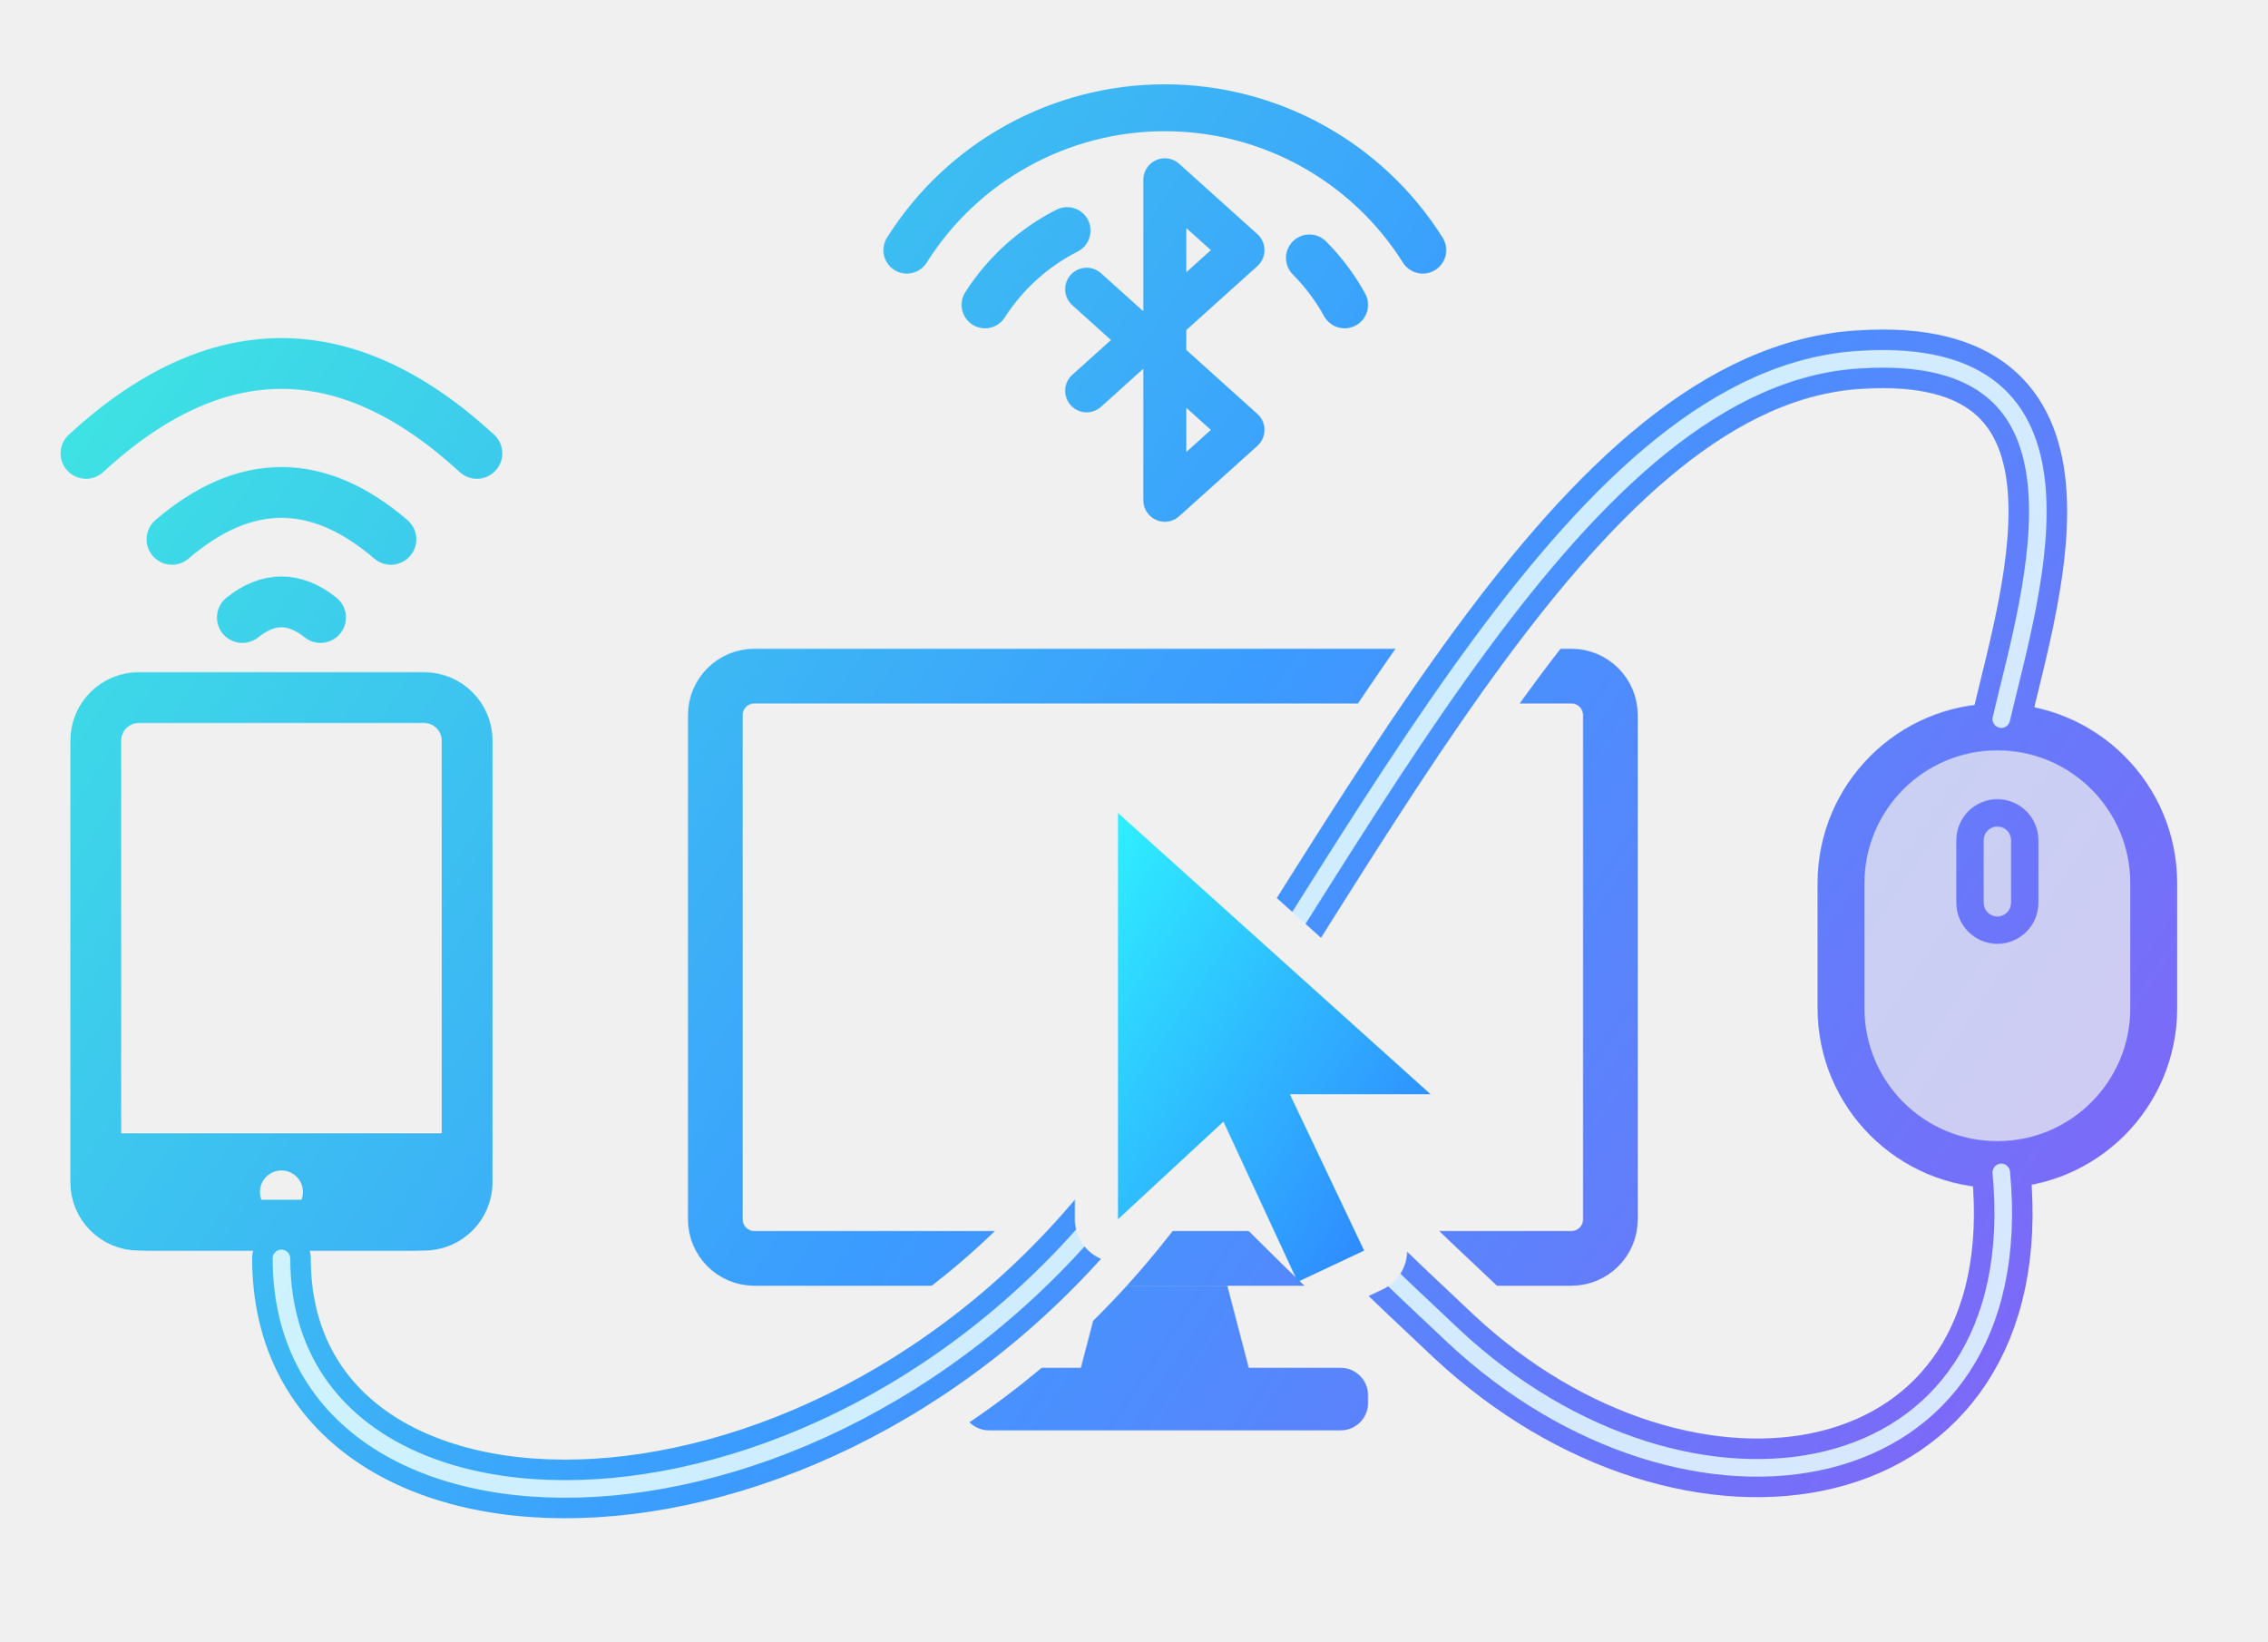
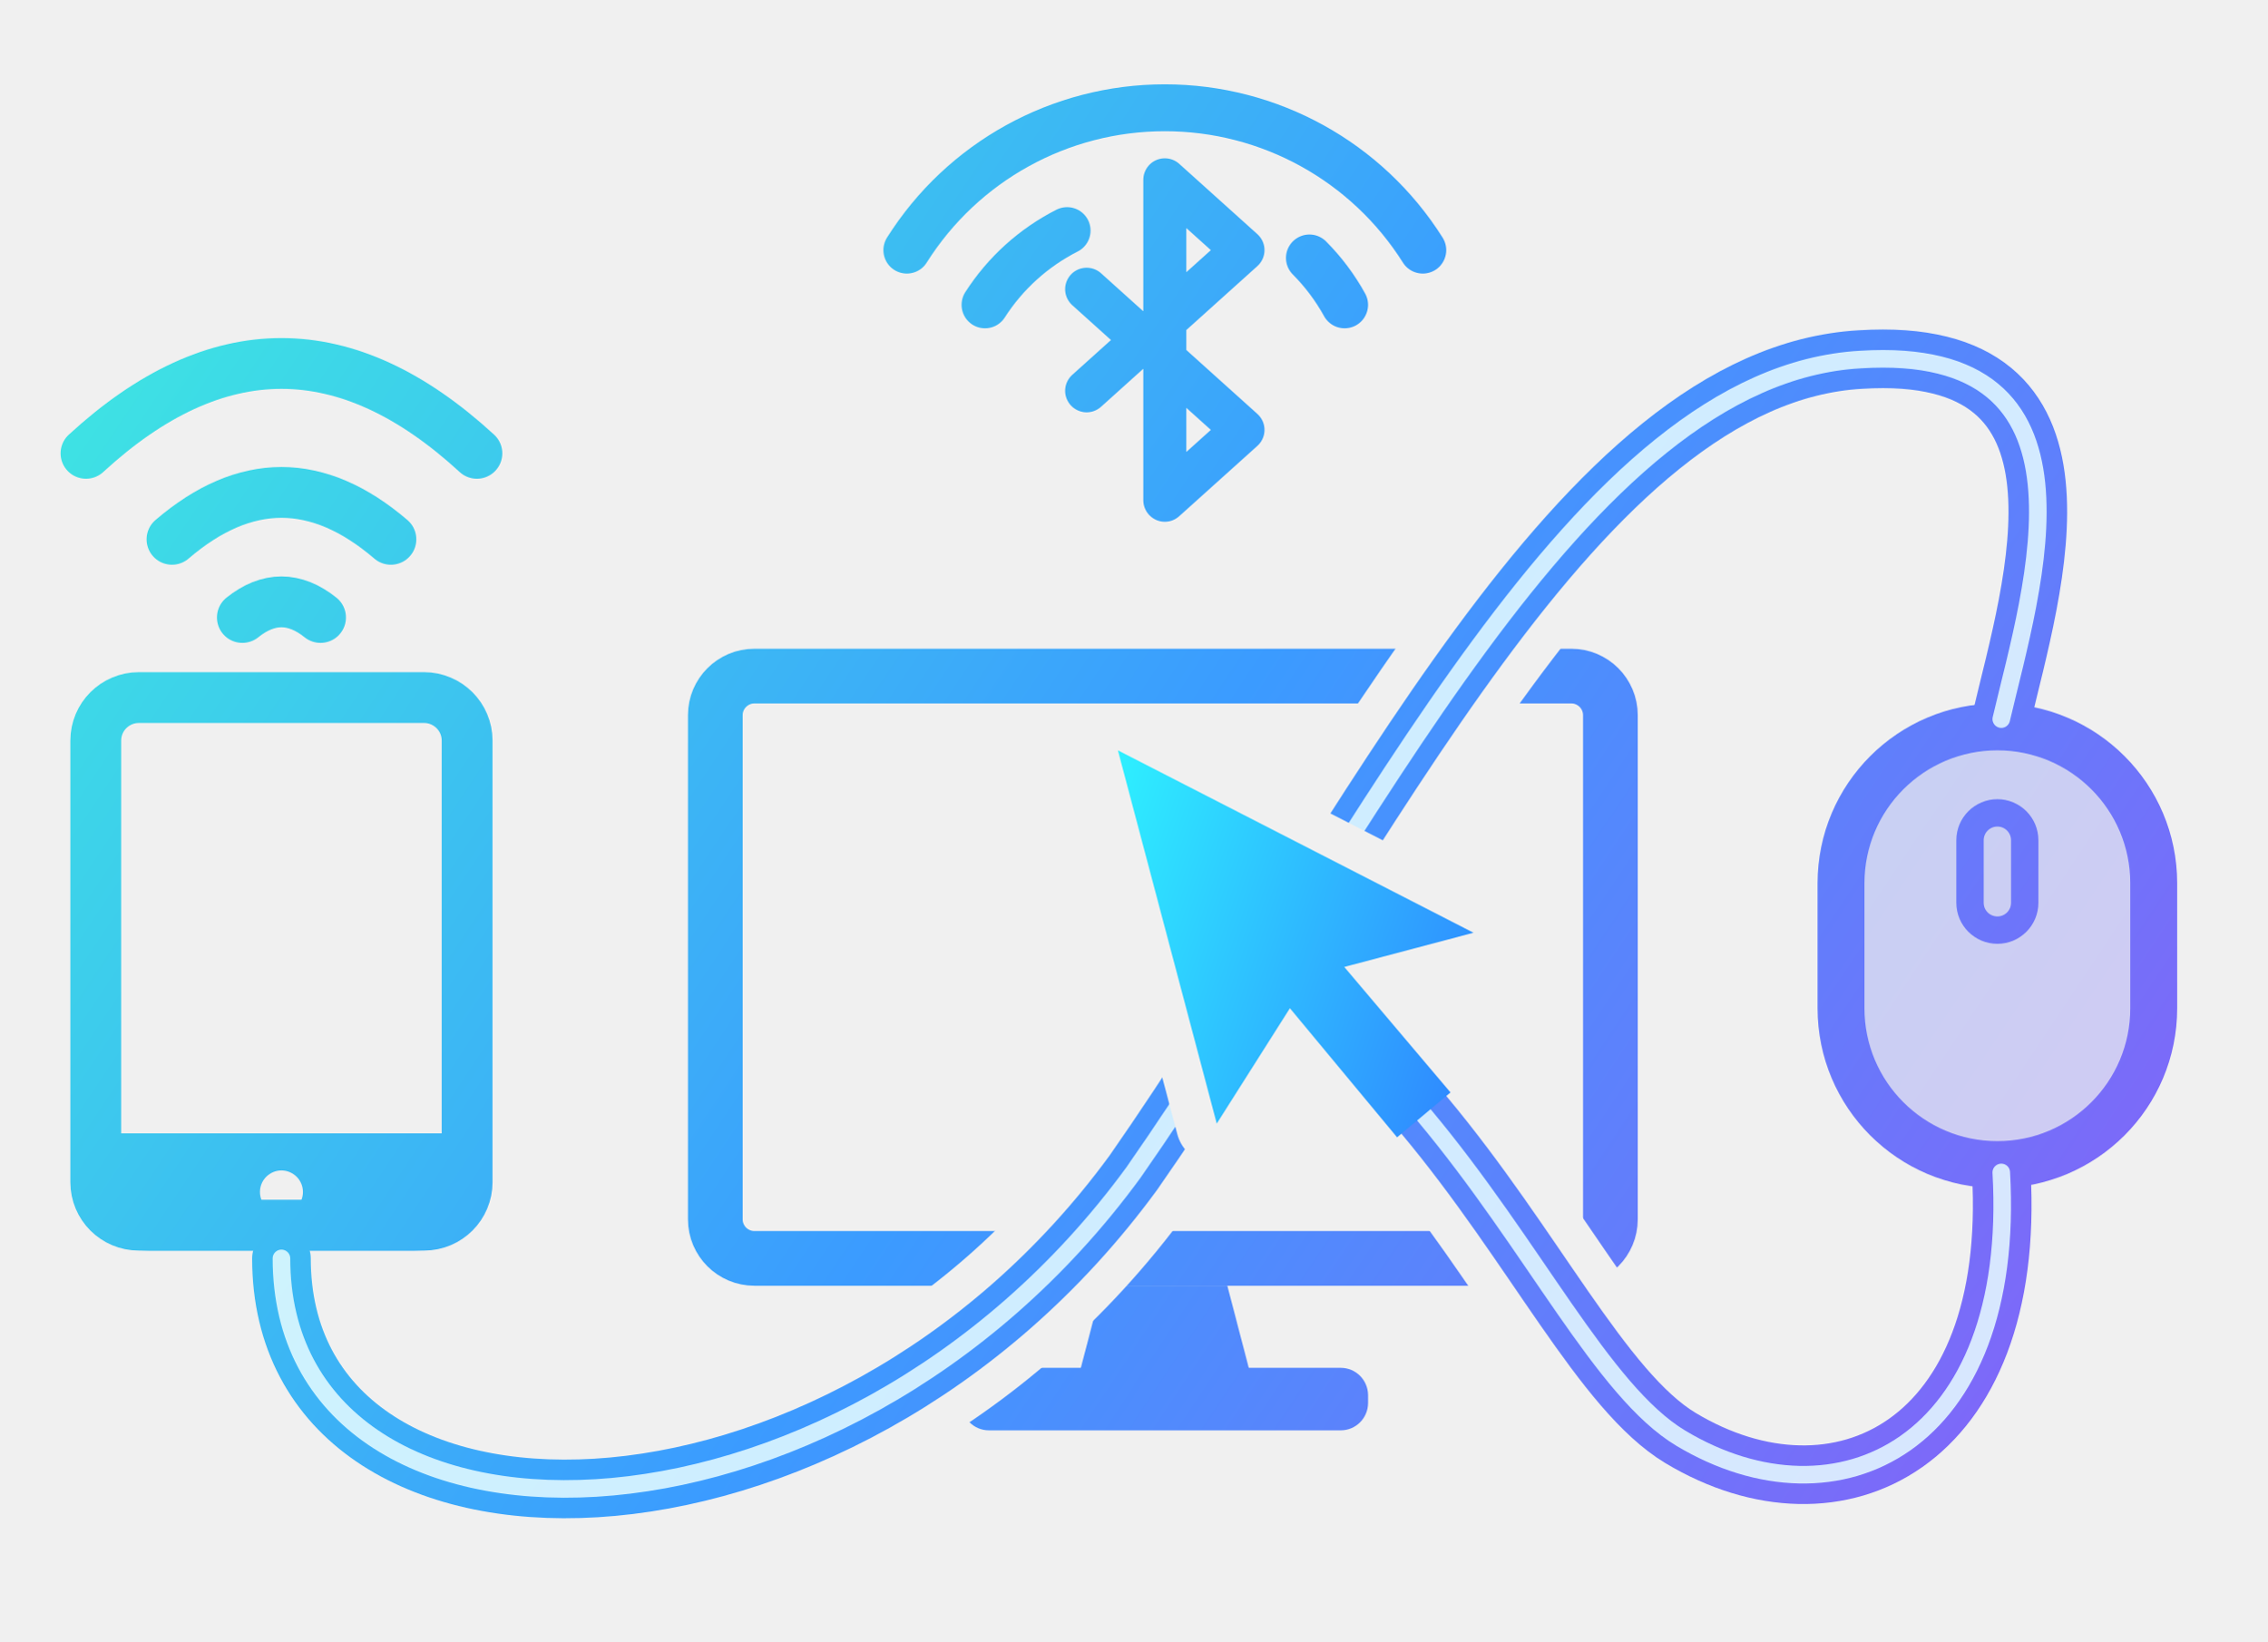
<svg xmlns="http://www.w3.org/2000/svg" viewBox="0 0 580 420" width="580" height="420">
  <defs>
    <linearGradient id="g" gradientUnits="userSpaceOnUse" x1="20" y1="40" x2="560" y2="400">
      <stop offset="0" stop-color="#3EEBE0" />
      <stop offset="0.5" stop-color="#3B9BFF" />
      <stop offset="1" stop-color="#8E5CF7" />
    </linearGradient>
    <linearGradient id="cursor" x1="0" y1="0" x2="1" y2="1">
      <stop offset="0" stop-color="#2EF0FF" />
      <stop offset="1" stop-color="#2F7BFF" />
    </linearGradient>
    <path id="cableA" d="M72 322C72 404 214 404 290 300C350 214 404 96 476 92C540 88 520 150 512 184" />
-     <path id="cableB" d="M512 300C520 384 432 398 372 342C340 312 318 290 300 270" />
+     <path id="cableB" d="M512 300C516 370 470 392 430 368C410 356 392.5 319 364.3 285.3" />
    <path id="rune" d="M278 74L318 110L298 128V46L318 64L278 100" />
-     <path id="arrow" d="M0 0V104L27 79L46 120L63 112L44 72L80 72Z" transform="translate(286 208)" />
+     <path id="arrow" d="M0 0V104L27 79L46 120L63 112L44 72L80 72Z" transform="translate(286 192) rotate(-14.83) scale(0.95)" />
    <mask id="monitorMask" maskUnits="userSpaceOnUse" x="0" y="0" width="580" height="420">
      <rect x="0" y="0" width="580" height="420" fill="#fff" />
      <use href="#cableA" fill="none" stroke="#000" stroke-width="34" />
      <use href="#cableB" fill="none" stroke="#000" stroke-width="34" />
    </mask>
    <mask id="cableMask" maskUnits="userSpaceOnUse" x="0" y="0" width="580" height="420">
      <rect x="0" y="0" width="580" height="420" fill="#fff" />
      <use href="#arrow" fill="#000" stroke="#000" stroke-width="22" stroke-linejoin="round" />
    </mask>
  </defs>
  <g fill="none" stroke="url(#g)" stroke-width="13" stroke-linejoin="round">
    <rect x="24.5" y="178.5" width="95" height="135" rx="11" />
  </g>
  <path d="M24 290H120V306Q120 320 106 320H38Q24 320 24 306ZM66.5 305a5.5 5.5 0 1 0 11 0a5.5 5.5 0 1 0-11 0Z" fill="url(#g)" fill-rule="evenodd" />
  <g fill="none" stroke="url(#g)" stroke-width="13" stroke-linecap="round">
    <path d="M22 116Q72 70 122 116" />
    <path d="M44 138Q72 114 100 138" />
    <path d="M62 158Q72 150 82 158" />
  </g>
  <g mask="url(#monitorMask)">
    <rect x="183" y="173" width="229" height="149" rx="10" fill="none" stroke="url(#g)" stroke-width="14" />
    <path d="M282 329H314L320 352H276Z" fill="url(#g)" />
    <rect x="246" y="350" width="104" height="16" rx="7" fill="url(#g)" />
  </g>
  <g fill="none" stroke="url(#g)" stroke-width="12" stroke-linecap="round">
    <path d="M232 64A78 78 0 0 1 364 64" />
    <path d="M252 78A54 54 0 0 1 273 59" />
    <path d="M335 66A54 54 0 0 1 344 78" />
  </g>
  <use href="#rune" fill="none" stroke="url(#g)" stroke-width="11" stroke-linecap="round" stroke-linejoin="round" />
  <rect x="471" y="186" width="80" height="112" rx="40" fill="url(#g)" fill-opacity="0.28" stroke="url(#g)" stroke-width="12" />
  <rect x="504" y="208" width="14" height="30" rx="7" fill="none" stroke="url(#g)" stroke-width="7" />
  <g mask="url(#cableMask)" fill="none" stroke-linecap="round">
    <use href="#cableA" stroke="url(#g)" stroke-width="15" />
+     <use href="#cableA" stroke="#E8FDFF" stroke-opacity="0.85" stroke-width="4.5" />
+   </g>
+   <g fill="none" stroke-linecap="round">
    <use href="#cableB" stroke="url(#g)" stroke-width="15" />
-     <use href="#cableA" stroke="#E8FDFF" stroke-opacity="0.85" stroke-width="4.5" />
    <use href="#cableB" stroke="#E8FDFF" stroke-opacity="0.85" stroke-width="4.5" />
  </g>
  <use href="#arrow" fill="url(#cursor)" />
</svg>
